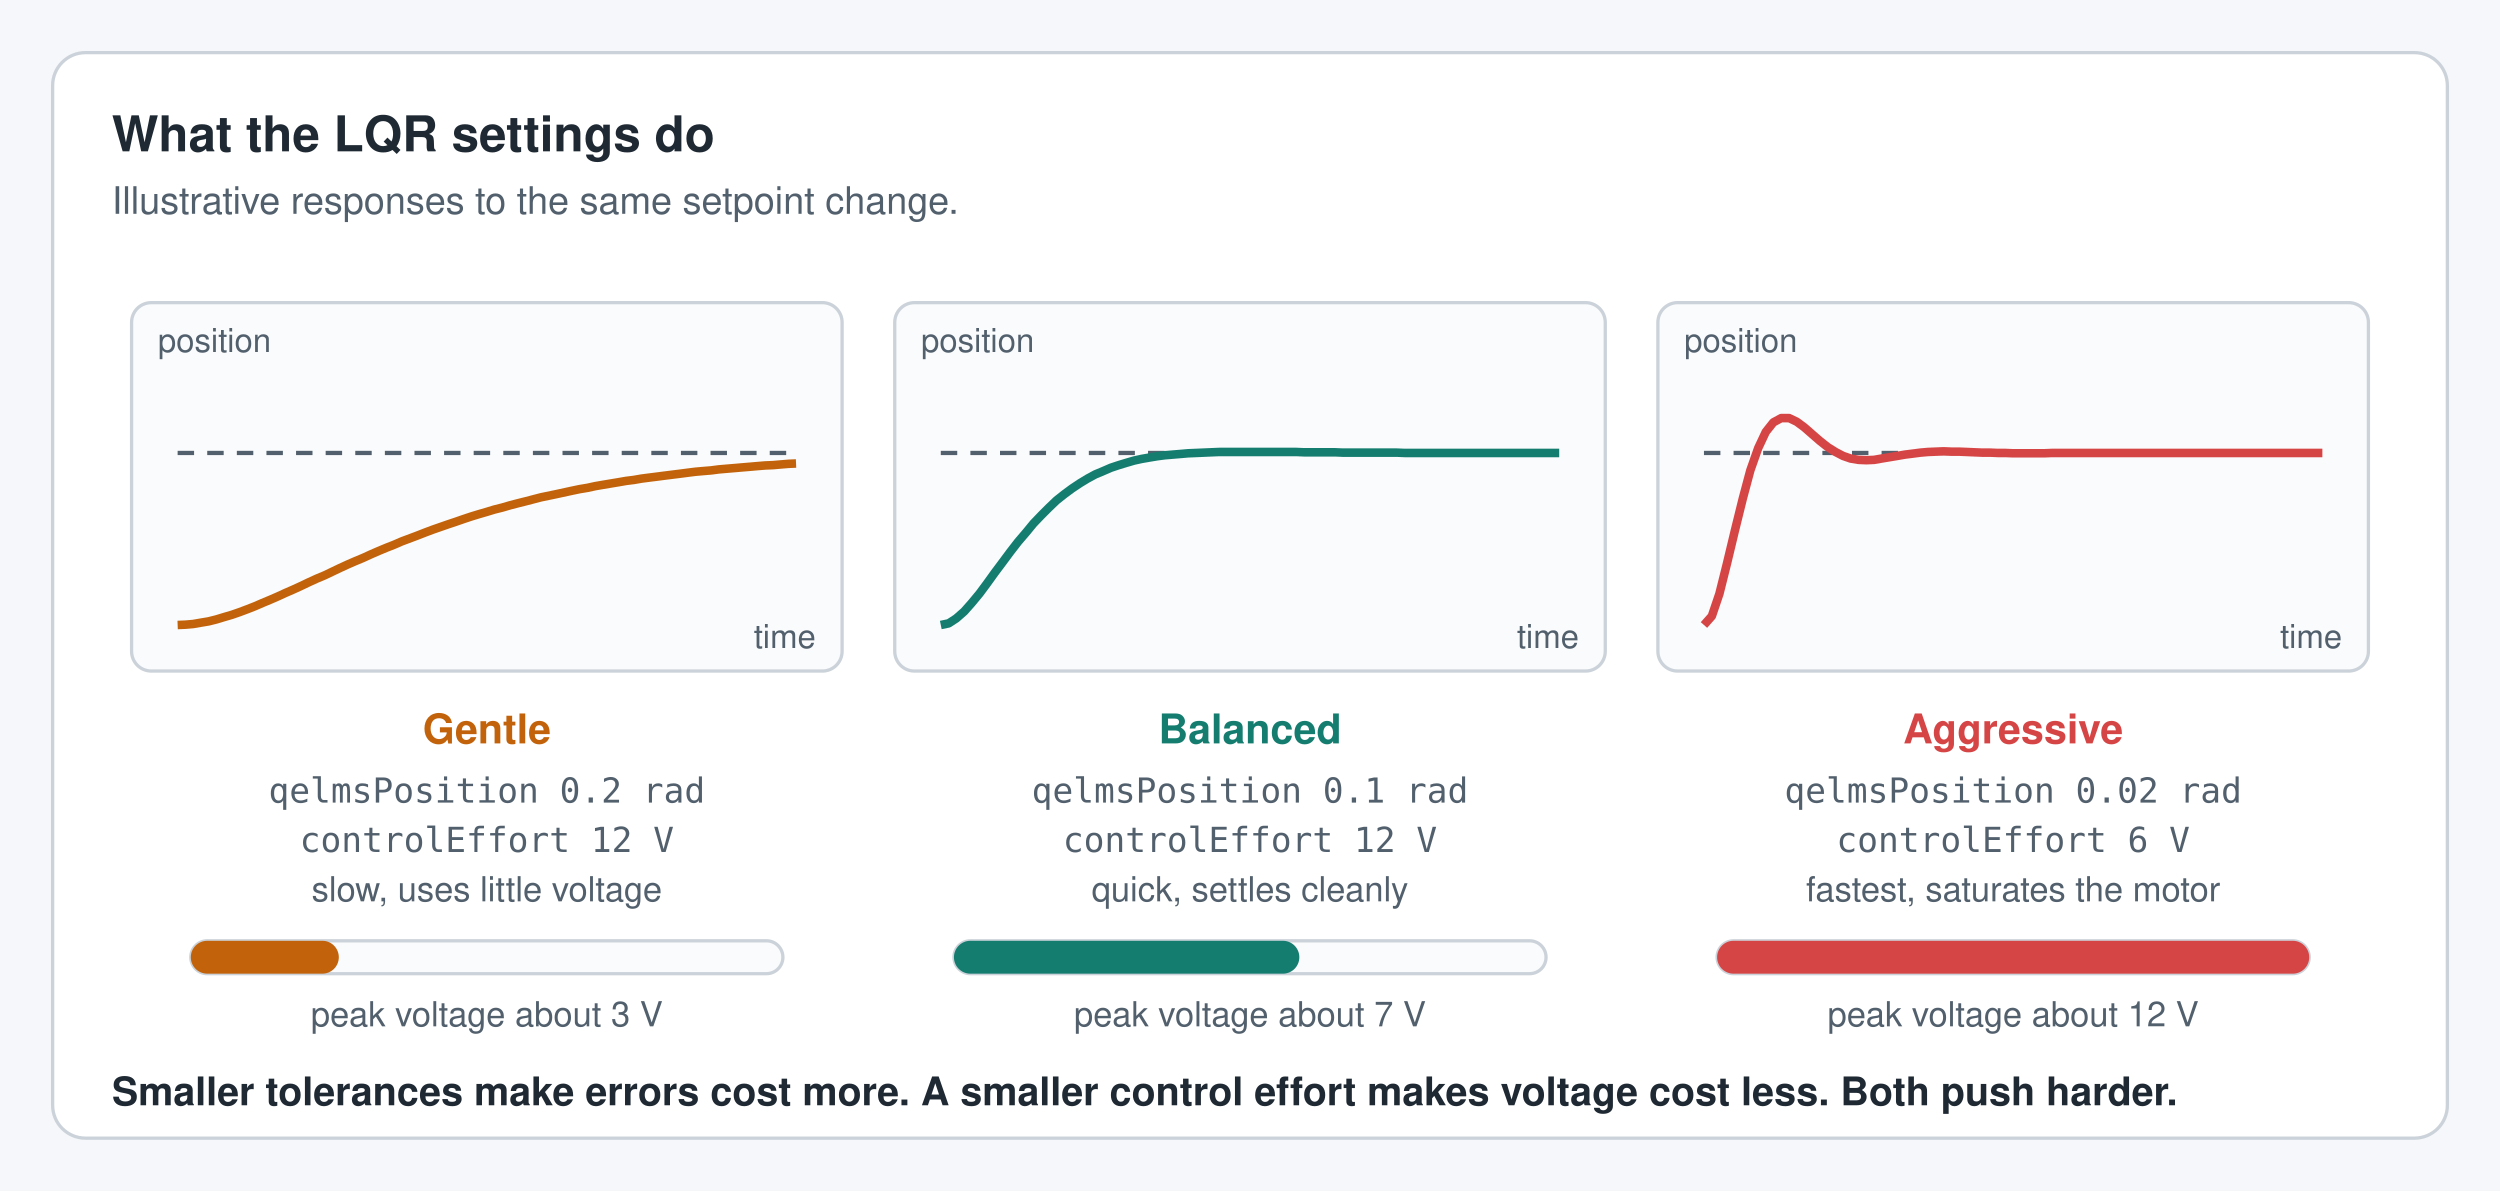
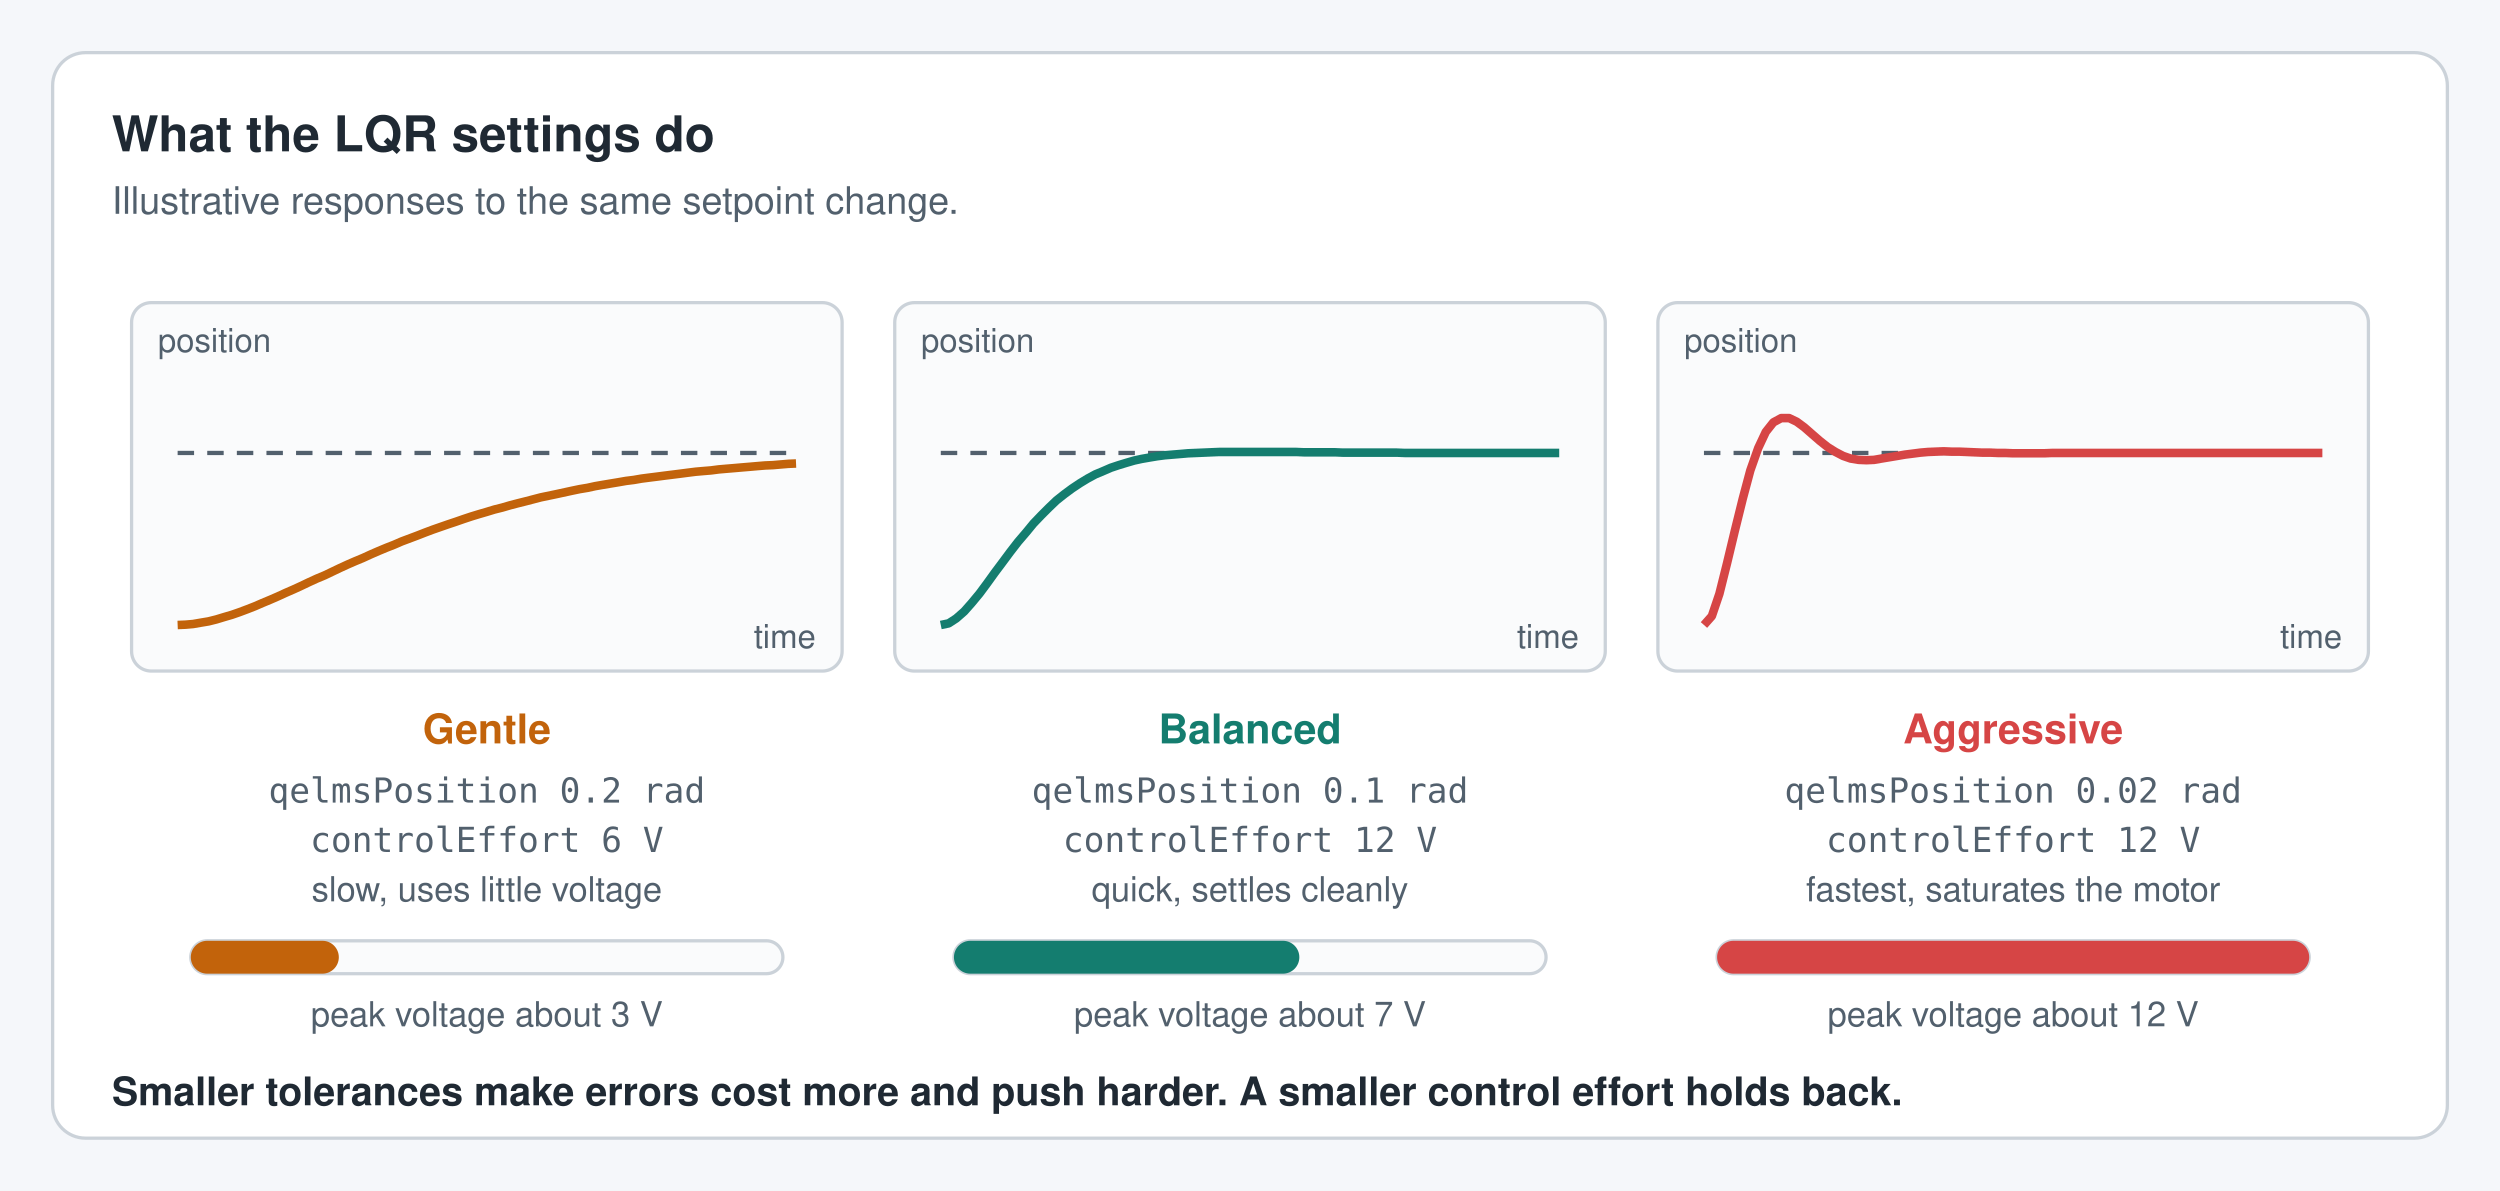
<svg xmlns="http://www.w3.org/2000/svg" viewBox="0 0 760 362" width="760" height="362" font-family="Segoe UI, Helvetica, Arial, sans-serif" role="img" aria-labelledby="t d">
  <defs>
    <marker id="arrow" viewBox="0 0 10 10" refX="9" refY="5" markerWidth="7" markerHeight="7" orient="auto-start-reverse">
      <path d="M0,0 L10,5 L0,10 Z" fill="#52606d" />
    </marker>
  </defs>
  <rect width="760" height="362" fill="#f5f7fa" />
  <rect x="16" y="16" width="728" height="330" rx="10" fill="#ffffff" stroke="#cbd2d9" />
  <text x="34.0" y="46.0" font-size="15" font-weight="700" text-anchor="start" fill="#1f2933">What the LQR settings do</text>
  <text x="34.0" y="65.0" font-size="11.5" font-weight="400" text-anchor="start" fill="#52606d">Illustrative responses to the same setpoint change.</text>
  <rect x="40" y="92" width="216" height="112" rx="6" fill="#fafbfc" stroke="#cbd2d9" />
  <text x="48.0" y="107.0" font-size="10" font-weight="400" text-anchor="start" fill="#52606d">position</text>
  <text x="248.0" y="197.0" font-size="10" font-weight="400" text-anchor="end" fill="#52606d">time</text>
  <line x1="54" y1="137.7" x2="242" y2="137.7" stroke="#52606d" stroke-width="1.3" stroke-dasharray="5 4" />
  <path d="M54.0,190.0 L56.4,189.9 L58.7,189.7 L61.0,189.3 L63.4,188.9 L65.8,188.3 L68.1,187.6 L70.5,186.9 L72.8,186.1 L75.2,185.2 L77.5,184.3 L79.8,183.3 L82.2,182.3 L84.5,181.3 L86.9,180.2 L89.2,179.2 L91.6,178.1 L93.9,177.0 L96.3,175.9 L98.7,174.9 L101.0,173.8 L103.3,172.7 L105.7,171.6 L108.0,170.6 L110.4,169.6 L112.8,168.5 L115.1,167.5 L117.5,166.5 L119.8,165.6 L122.1,164.6 L124.5,163.7 L126.9,162.8 L129.2,161.9 L131.6,161.0 L133.9,160.2 L136.2,159.4 L138.6,158.6 L140.9,157.8 L143.3,157.0 L145.6,156.3 L148.0,155.6 L150.3,154.9 L152.7,154.3 L155.1,153.6 L157.4,153.0 L159.8,152.4 L162.1,151.8 L164.4,151.2 L166.8,150.7 L169.2,150.2 L171.5,149.7 L173.8,149.2 L176.2,148.7 L178.6,148.3 L180.9,147.8 L183.2,147.4 L185.6,147.0 L188.0,146.6 L190.3,146.2 L192.7,145.9 L195.0,145.5 L197.3,145.2 L199.7,144.9 L202.0,144.6 L204.4,144.3 L206.8,144.0 L209.1,143.7 L211.5,143.4 L213.8,143.2 L216.2,143.0 L218.5,142.7 L220.8,142.5 L223.2,142.3 L225.5,142.1 L227.9,141.9 L230.2,141.7 L232.6,141.5 L235.0,141.4 L237.3,141.2 L239.7,141.0 L242.0,140.9" fill="none" stroke="#c2630b" stroke-width="2.6" stroke-linejoin="round" />
  <text x="148.0" y="226.0" font-size="12.5" font-weight="700" text-anchor="middle" fill="#c2630b">Gentle</text>
  <text x="148.0" y="244.0" font-size="10.5" font-weight="400" text-anchor="middle" fill="#52606d" font-family="Consolas, Menlo, monospace">qelmsPosition 0.2 rad</text>
-   <text x="148.0" y="259.0" font-size="10.5" font-weight="400" text-anchor="middle" fill="#52606d" font-family="Consolas, Menlo, monospace">controlEffort 12 V</text>
+   <text x="148.0" y="259.0" font-size="10.5" font-weight="400" text-anchor="middle" fill="#52606d" font-family="Consolas, Menlo, monospace">controlEffort 6 V</text>
  <text x="148.0" y="274.0" font-size="10.5" font-weight="400" text-anchor="middle" fill="#52606d">slow, uses little voltage</text>
  <rect x="58" y="286" width="180" height="10" rx="5" fill="#fafbfc" stroke="#cbd2d9" />
  <rect x="58" y="286" width="45.0" height="10" rx="5" fill="#c2630b" />
  <text x="148.0" y="312.0" font-size="10.5" font-weight="400" text-anchor="middle" fill="#52606d">peak voltage about 3 V</text>
  <rect x="272" y="92" width="216" height="112" rx="6" fill="#fafbfc" stroke="#cbd2d9" />
  <text x="280.0" y="107.0" font-size="10" font-weight="400" text-anchor="start" fill="#52606d">position</text>
  <text x="480.0" y="197.0" font-size="10" font-weight="400" text-anchor="end" fill="#52606d">time</text>
  <line x1="286" y1="137.7" x2="474" y2="137.7" stroke="#52606d" stroke-width="1.3" stroke-dasharray="5 4" />
  <path d="M286.0,190.0 L288.4,189.5 L290.7,188.0 L293.1,185.9 L295.4,183.3 L297.8,180.4 L300.1,177.3 L302.4,174.1 L304.8,170.9 L307.1,167.8 L309.5,164.7 L311.9,161.9 L314.2,159.1 L316.6,156.6 L318.9,154.3 L321.2,152.1 L323.6,150.2 L325.9,148.5 L328.3,146.9 L330.6,145.5 L333.0,144.2 L335.4,143.2 L337.7,142.2 L340.1,141.4 L342.4,140.7 L344.8,140.0 L347.1,139.5 L349.4,139.1 L351.8,138.7 L354.1,138.4 L356.5,138.2 L358.9,138.0 L361.2,137.8 L363.6,137.7 L365.9,137.6 L368.2,137.5 L370.6,137.4 L372.9,137.4 L375.3,137.4 L377.6,137.4 L380.0,137.4 L382.4,137.4 L384.7,137.4 L387.1,137.4 L389.4,137.4 L391.8,137.4 L394.1,137.4 L396.4,137.5 L398.8,137.5 L401.1,137.5 L403.5,137.5 L405.9,137.5 L408.2,137.6 L410.6,137.6 L412.9,137.6 L415.2,137.6 L417.6,137.6 L420.0,137.6 L422.3,137.6 L424.6,137.6 L427.0,137.7 L429.4,137.7 L431.7,137.7 L434.0,137.7 L436.4,137.7 L438.8,137.7 L441.1,137.7 L443.5,137.7 L445.8,137.7 L448.1,137.7 L450.5,137.7 L452.9,137.7 L455.2,137.7 L457.5,137.7 L459.9,137.7 L462.2,137.7 L464.6,137.7 L467.0,137.7 L469.3,137.7 L471.6,137.7 L474.0,137.7" fill="none" stroke="#147d6f" stroke-width="2.6" stroke-linejoin="round" />
  <text x="380.0" y="226.0" font-size="12.5" font-weight="700" text-anchor="middle" fill="#147d6f">Balanced</text>
  <text x="380.0" y="244.0" font-size="10.5" font-weight="400" text-anchor="middle" fill="#52606d" font-family="Consolas, Menlo, monospace">qelmsPosition 0.1 rad</text>
  <text x="380.0" y="259.0" font-size="10.5" font-weight="400" text-anchor="middle" fill="#52606d" font-family="Consolas, Menlo, monospace">controlEffort 12 V</text>
  <text x="380.0" y="274.0" font-size="10.5" font-weight="400" text-anchor="middle" fill="#52606d">quick, settles cleanly</text>
  <rect x="290" y="286" width="180" height="10" rx="5" fill="#fafbfc" stroke="#cbd2d9" />
  <rect x="290" y="286" width="105.0" height="10" rx="5" fill="#147d6f" />
  <text x="380.0" y="312.0" font-size="10.5" font-weight="400" text-anchor="middle" fill="#52606d">peak voltage about 7 V</text>
  <rect x="504" y="92" width="216" height="112" rx="6" fill="#fafbfc" stroke="#cbd2d9" />
  <text x="512.0" y="107.0" font-size="10" font-weight="400" text-anchor="start" fill="#52606d">position</text>
  <text x="712.0" y="197.0" font-size="10" font-weight="400" text-anchor="end" fill="#52606d">time</text>
  <line x1="518" y1="137.7" x2="706" y2="137.7" stroke="#52606d" stroke-width="1.3" stroke-dasharray="5 4" />
  <path d="M518.0,190.0 L520.4,187.3 L522.7,180.5 L525.0,171.3 L527.4,161.3 L529.8,151.6 L532.1,143.0 L534.5,136.2 L536.8,131.3 L539.1,128.4 L541.5,127.1 L543.9,127.1 L546.2,128.2 L548.5,129.9 L550.9,132.0 L553.2,134.0 L555.6,135.9 L558.0,137.4 L560.3,138.6 L562.6,139.4 L565.0,139.8 L567.4,139.9 L569.7,139.8 L572.0,139.4 L574.4,139.0 L576.8,138.6 L579.1,138.2 L581.5,137.9 L583.8,137.6 L586.1,137.4 L588.5,137.3 L590.9,137.2 L593.2,137.3 L595.5,137.3 L597.9,137.4 L600.2,137.5 L602.6,137.6 L605.0,137.6 L607.3,137.7 L609.6,137.7 L612.0,137.8 L614.4,137.8 L616.7,137.8 L619.0,137.8 L621.4,137.8 L623.8,137.7 L626.1,137.7 L628.5,137.7 L630.8,137.7 L633.1,137.7 L635.5,137.7 L637.9,137.7 L640.2,137.7 L642.5,137.7 L644.9,137.7 L647.2,137.7 L649.6,137.7 L652.0,137.7 L654.3,137.7 L656.6,137.7 L659.0,137.7 L661.4,137.7 L663.7,137.7 L666.0,137.7 L668.4,137.7 L670.8,137.7 L673.1,137.7 L675.5,137.7 L677.8,137.7 L680.1,137.7 L682.5,137.7 L684.9,137.7 L687.2,137.7 L689.5,137.7 L691.9,137.7 L694.2,137.7 L696.6,137.7 L699.0,137.7 L701.3,137.7 L703.6,137.7 L706.0,137.7" fill="none" stroke="#d64545" stroke-width="2.6" stroke-linejoin="round" />
  <text x="612.0" y="226.0" font-size="12.5" font-weight="700" text-anchor="middle" fill="#d64545">Aggressive</text>
  <text x="612.0" y="244.0" font-size="10.5" font-weight="400" text-anchor="middle" fill="#52606d" font-family="Consolas, Menlo, monospace">qelmsPosition 0.02 rad</text>
-   <text x="612.0" y="259.0" font-size="10.5" font-weight="400" text-anchor="middle" fill="#52606d" font-family="Consolas, Menlo, monospace">controlEffort 6 V</text>
+   <text x="612.0" y="259.0" font-size="10.5" font-weight="400" text-anchor="middle" fill="#52606d" font-family="Consolas, Menlo, monospace">controlEffort 12 V</text>
  <text x="612.0" y="274.0" font-size="10.5" font-weight="400" text-anchor="middle" fill="#52606d">fastest, saturates the motor</text>
  <rect x="522" y="286" width="180" height="10" rx="5" fill="#fafbfc" stroke="#cbd2d9" />
  <rect x="522" y="286" width="180.0" height="10" rx="5" fill="#d64545" />
  <text x="612.0" y="312.0" font-size="10.5" font-weight="400" text-anchor="middle" fill="#52606d">peak voltage about 12 V</text>
-   <text x="34.0" y="336.0" font-size="12" font-weight="700" text-anchor="start" fill="#1f2933">Smaller tolerances make errors cost more. A smaller control effort makes voltage cost less. Both push harder.</text>
+   <text x="34.0" y="336.0" font-size="12" font-weight="700" text-anchor="start" fill="#1f2933">Smaller tolerances make errors cost more and push harder. A smaller control effort holds back.</text>
</svg>
